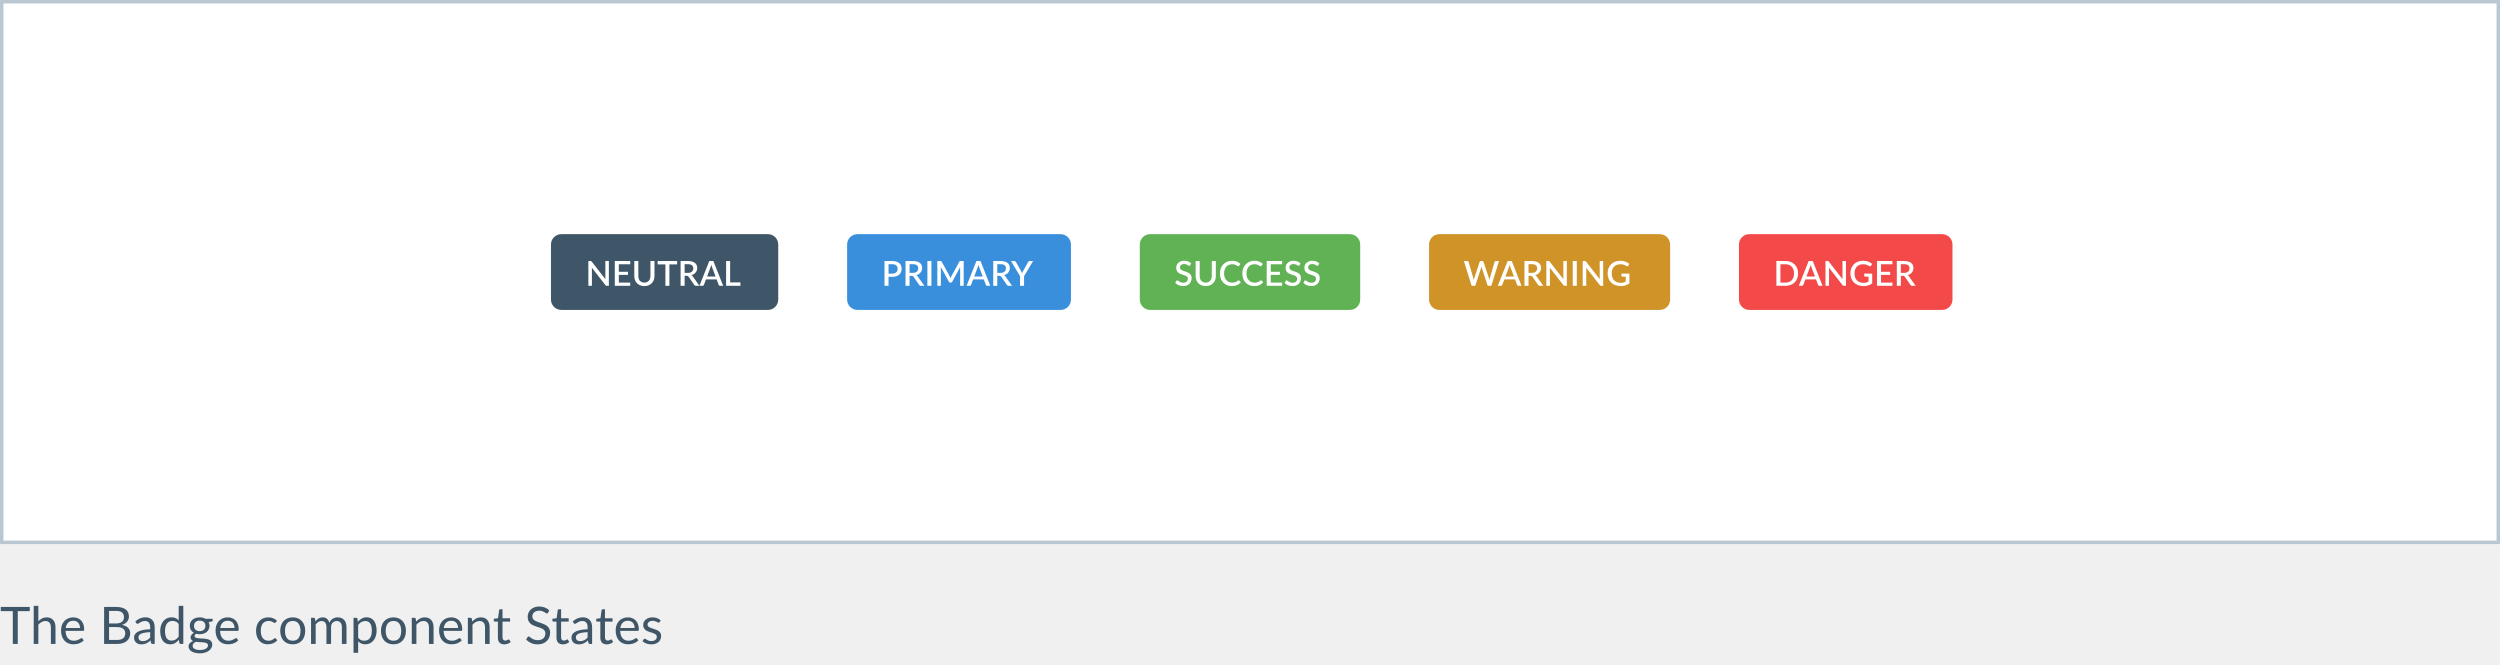
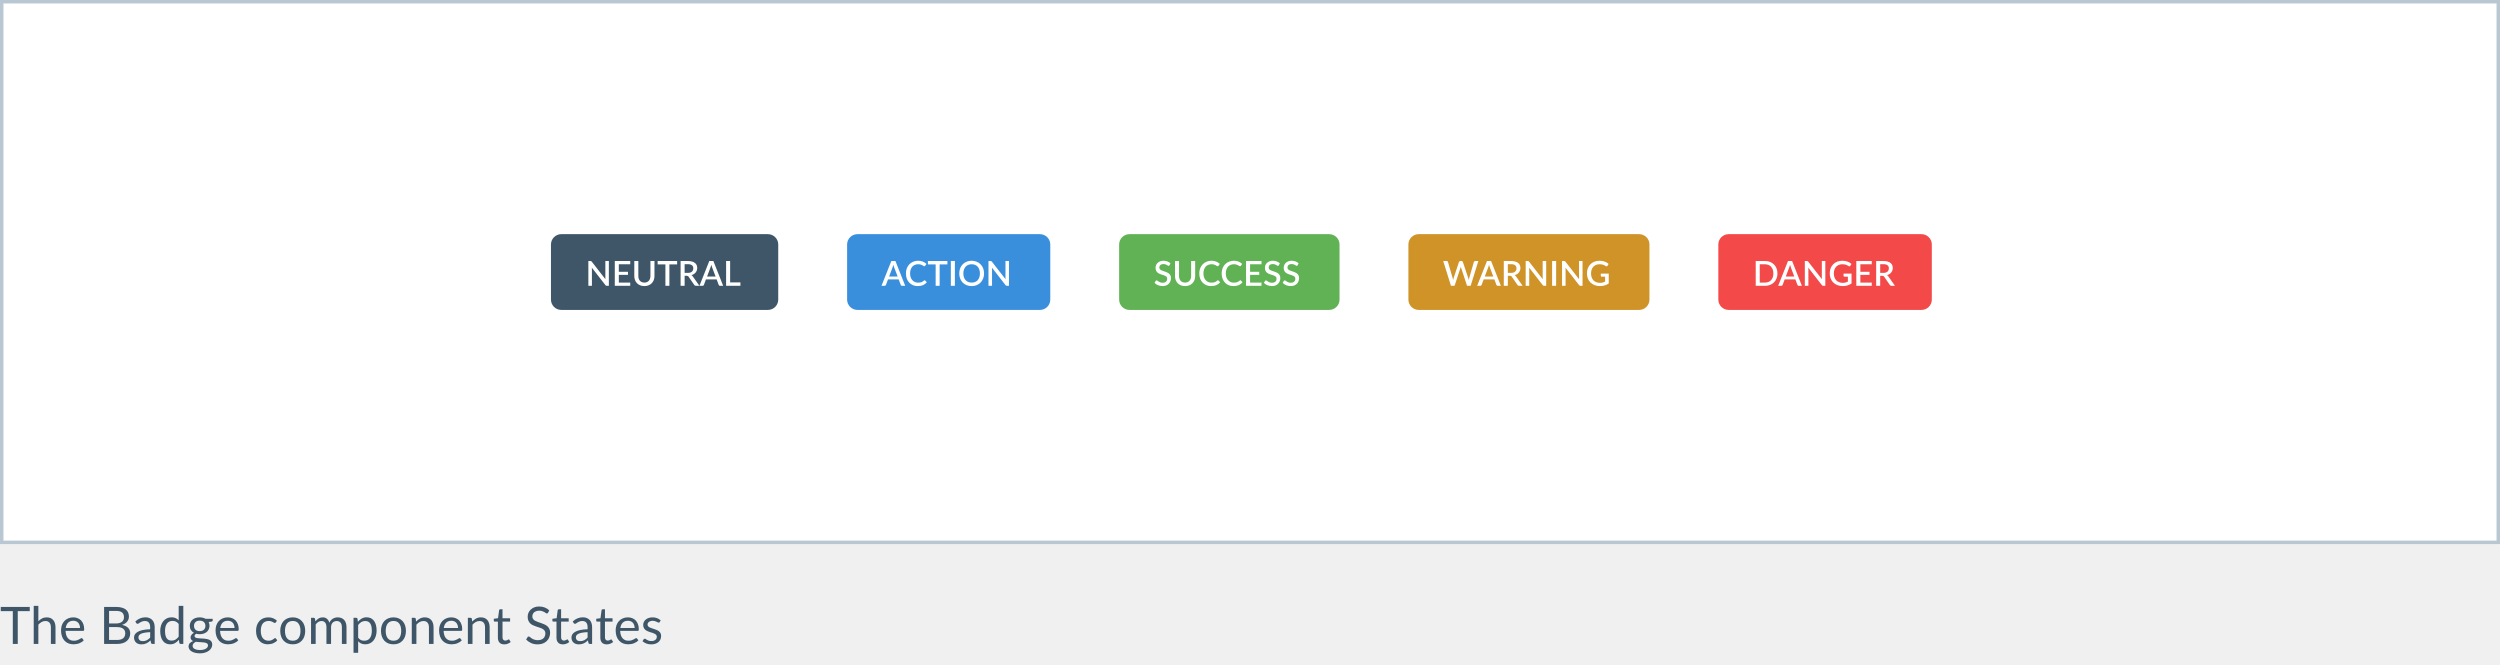
<svg xmlns="http://www.w3.org/2000/svg" viewBox="0 0 726 193">
  <g fill="none" fill-rule="evenodd">
-     <path stroke="#B8C7D2" fill="#FFF" d="M.5.5h725v157H.5z" />
+     <path fill="#FFF" stroke="#B8C7D2" d="M.5.5h725v157H.5z" />
    <g transform="translate(160 68)">
-       <rect fill="#3E5667" width="66" height="22" rx="3" />
-       <text font-family="Lato-Heavy, Lato" font-size="10" font-weight="600" fill="#FFF">
+       <rect width="66" height="22" fill="#3E5667" rx="3" />
+       <text fill="#FFF" font-family="Lato-Heavy, Lato" font-size="10" font-weight="600">
        <tspan x="10" y="15">NEUTRAL</tspan>
      </text>
    </g>
-     <g transform="translate(415 68)">
-       <rect fill="#CF9328" width="70" height="22" rx="3" />
-       <text font-family="Lato-Heavy, Lato" font-size="10" font-weight="600" fill="#FFF">
+     <g transform="translate(409 68)">
+       <rect width="70" height="22" fill="#CF9328" rx="3" />
+       <text fill="#FFF" font-family="Lato-Heavy, Lato" font-size="10" font-weight="600">
        <tspan x="10" y="15">WARNING</tspan>
      </text>
    </g>
-     <g transform="translate(331 68)">
-       <rect fill="#60B255" width="64" height="22" rx="3" />
-       <text font-family="Lato-Heavy, Lato" font-size="10" font-weight="600" fill="#FFF">
+     <g transform="translate(325 68)">
+       <rect width="64" height="22" fill="#60B255" rx="3" />
+       <text fill="#FFF" font-family="Lato-Heavy, Lato" font-size="10" font-weight="600">
        <tspan x="10" y="15">SUCCESS</tspan>
      </text>
    </g>
-     <g transform="translate(505 68)">
-       <rect fill="#F44949" width="62" height="22" rx="3" />
-       <text font-family="Lato-Heavy, Lato" font-size="10" font-weight="600" fill="#FFF">
+     <g transform="translate(499 68)">
+       <rect width="62" height="22" fill="#F44949" rx="3" />
+       <text fill="#FFF" font-family="Lato-Heavy, Lato" font-size="10" font-weight="600">
        <tspan x="10" y="15">DANGER</tspan>
      </text>
    </g>
    <g transform="translate(246 68)">
-       <rect fill="#3A8FDD" width="65" height="22" rx="3" />
-       <text font-family="Lato-Heavy, Lato" font-size="10" font-weight="600" fill="#FFF">
-         <tspan x="10" y="15">PRIMARY</tspan>
+       <rect width="59" height="22" fill="#3A8FDD" rx="3" />
+       <text fill="#FFF" font-family="Lato-Heavy, Lato" font-size="10" font-weight="600">
+         <tspan x="10" y="15">ACTION</tspan>
      </text>
    </g>
-     <text font-family="Lato-Medium, Lato" font-size="15" font-weight="400" fill="#3E5667">
+     <text fill="#3E5667" font-family="Lato-Medium, Lato" font-size="15" font-weight="400">
      <tspan x="0" y="187">The Badge component States</tspan>
    </text>
  </g>
</svg>
